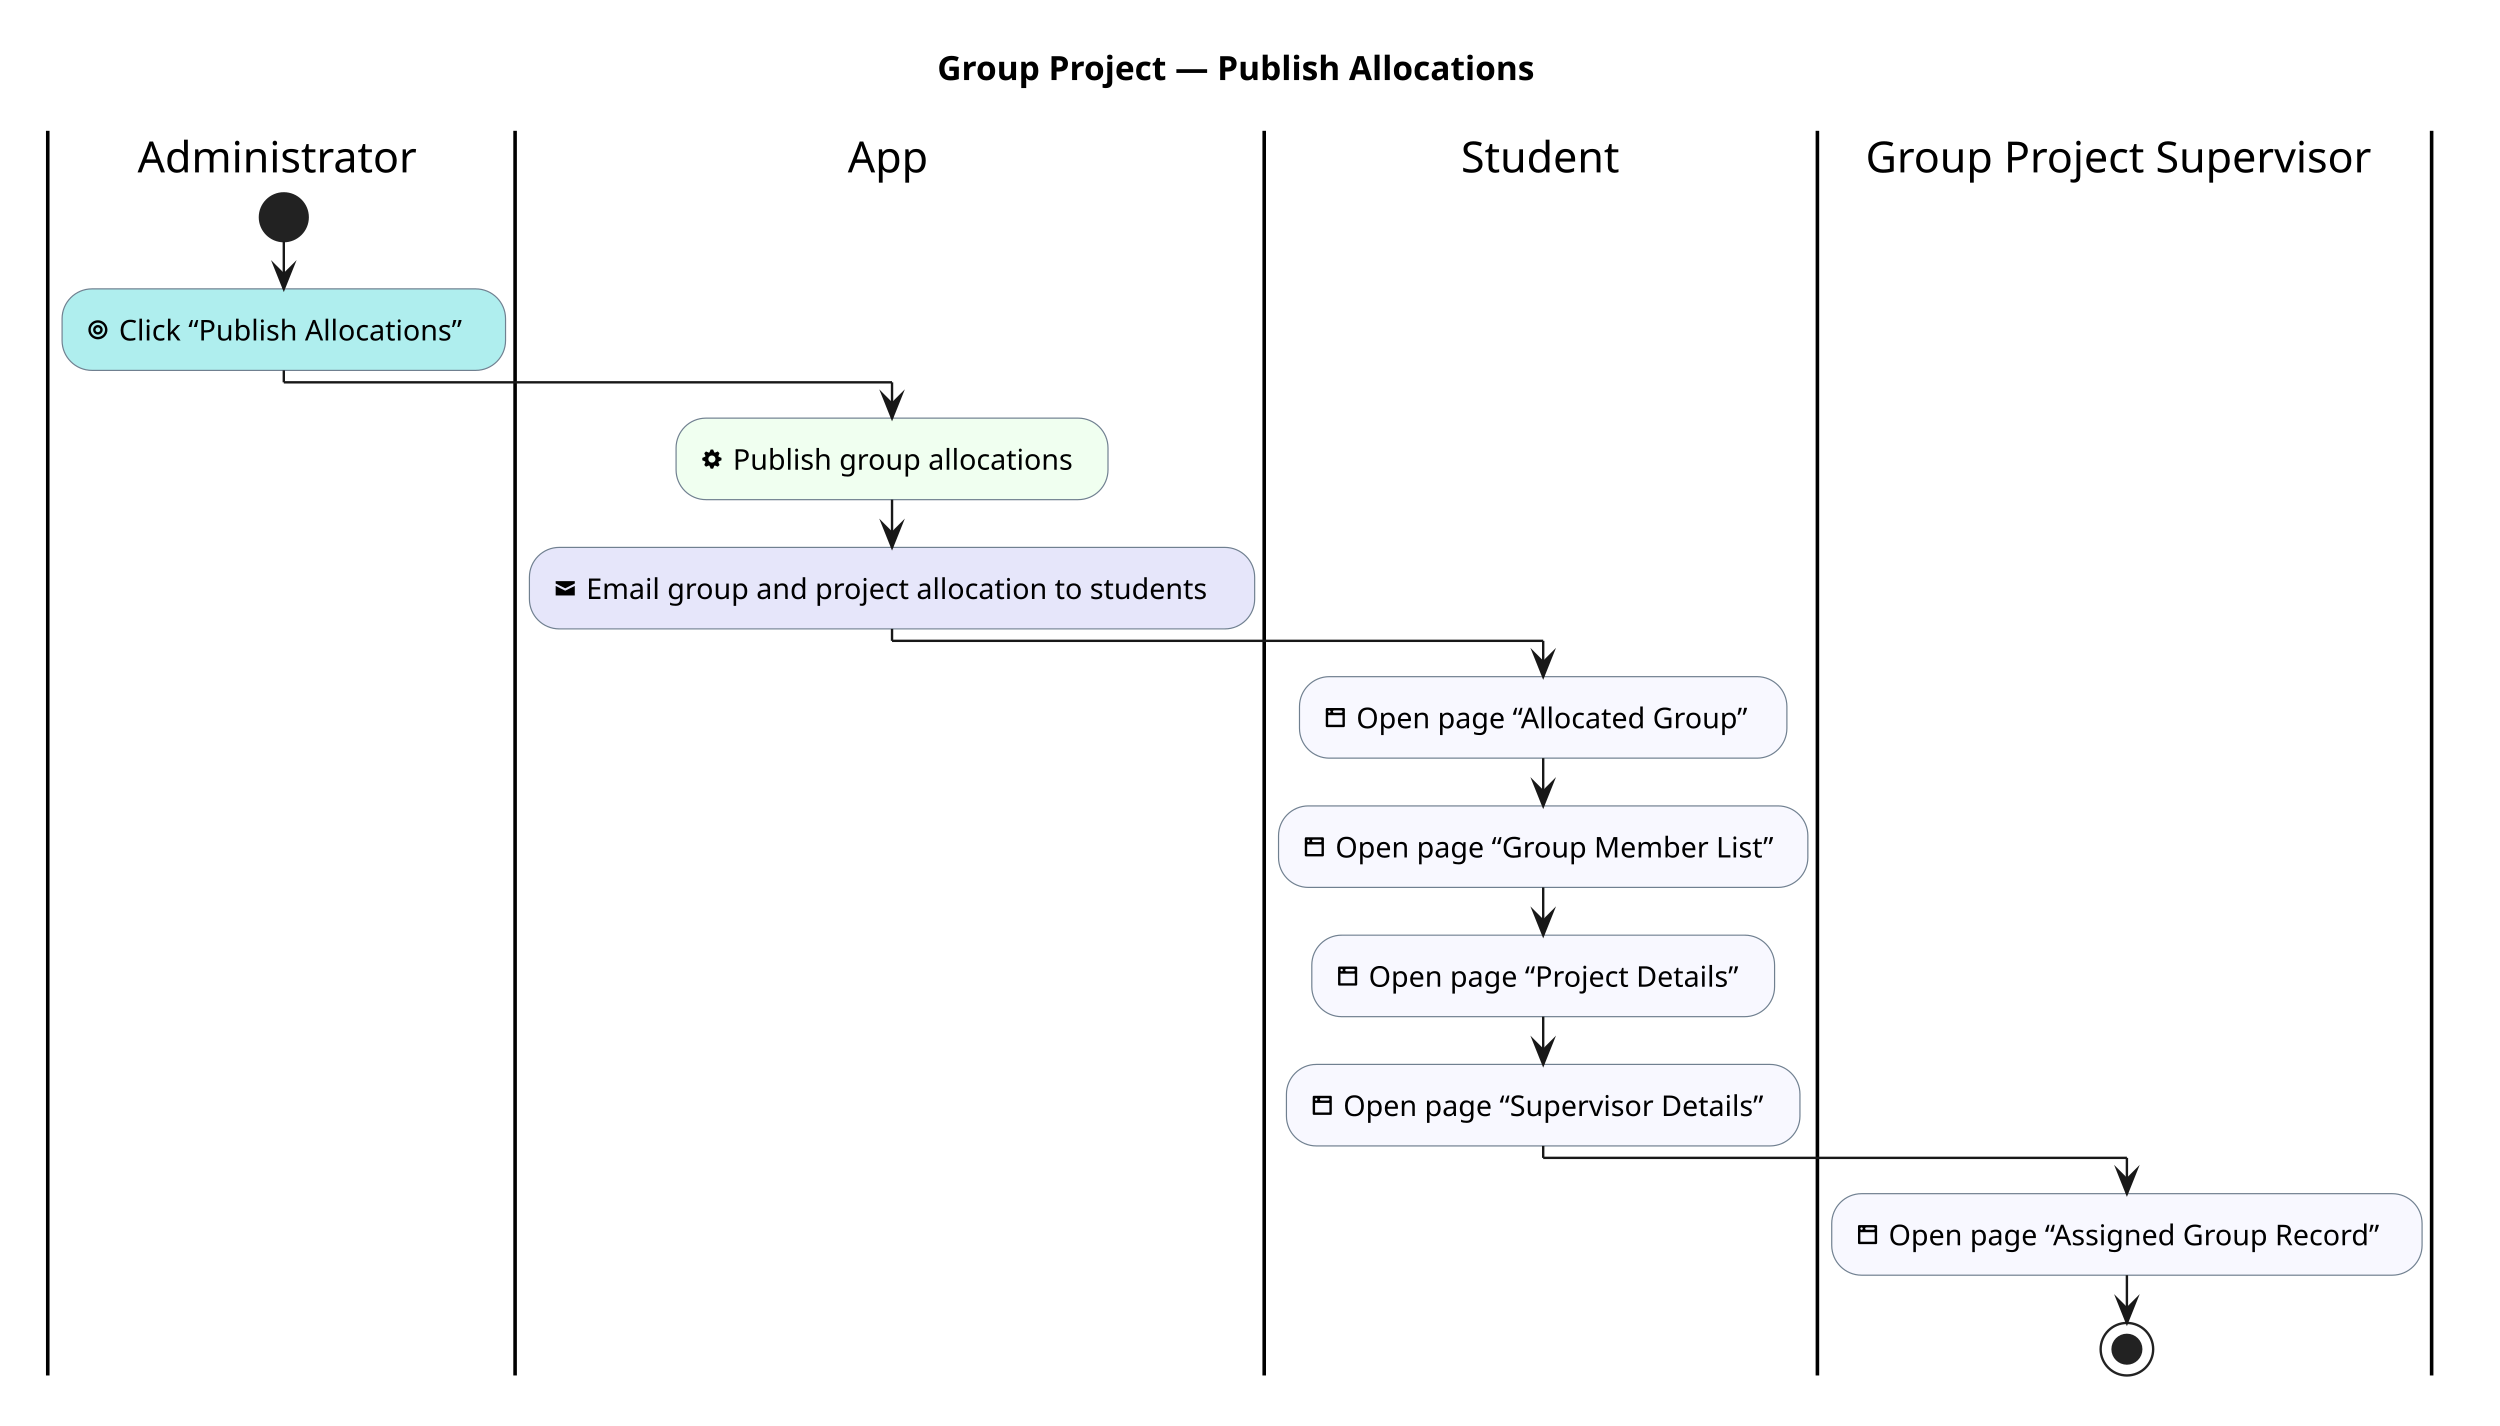
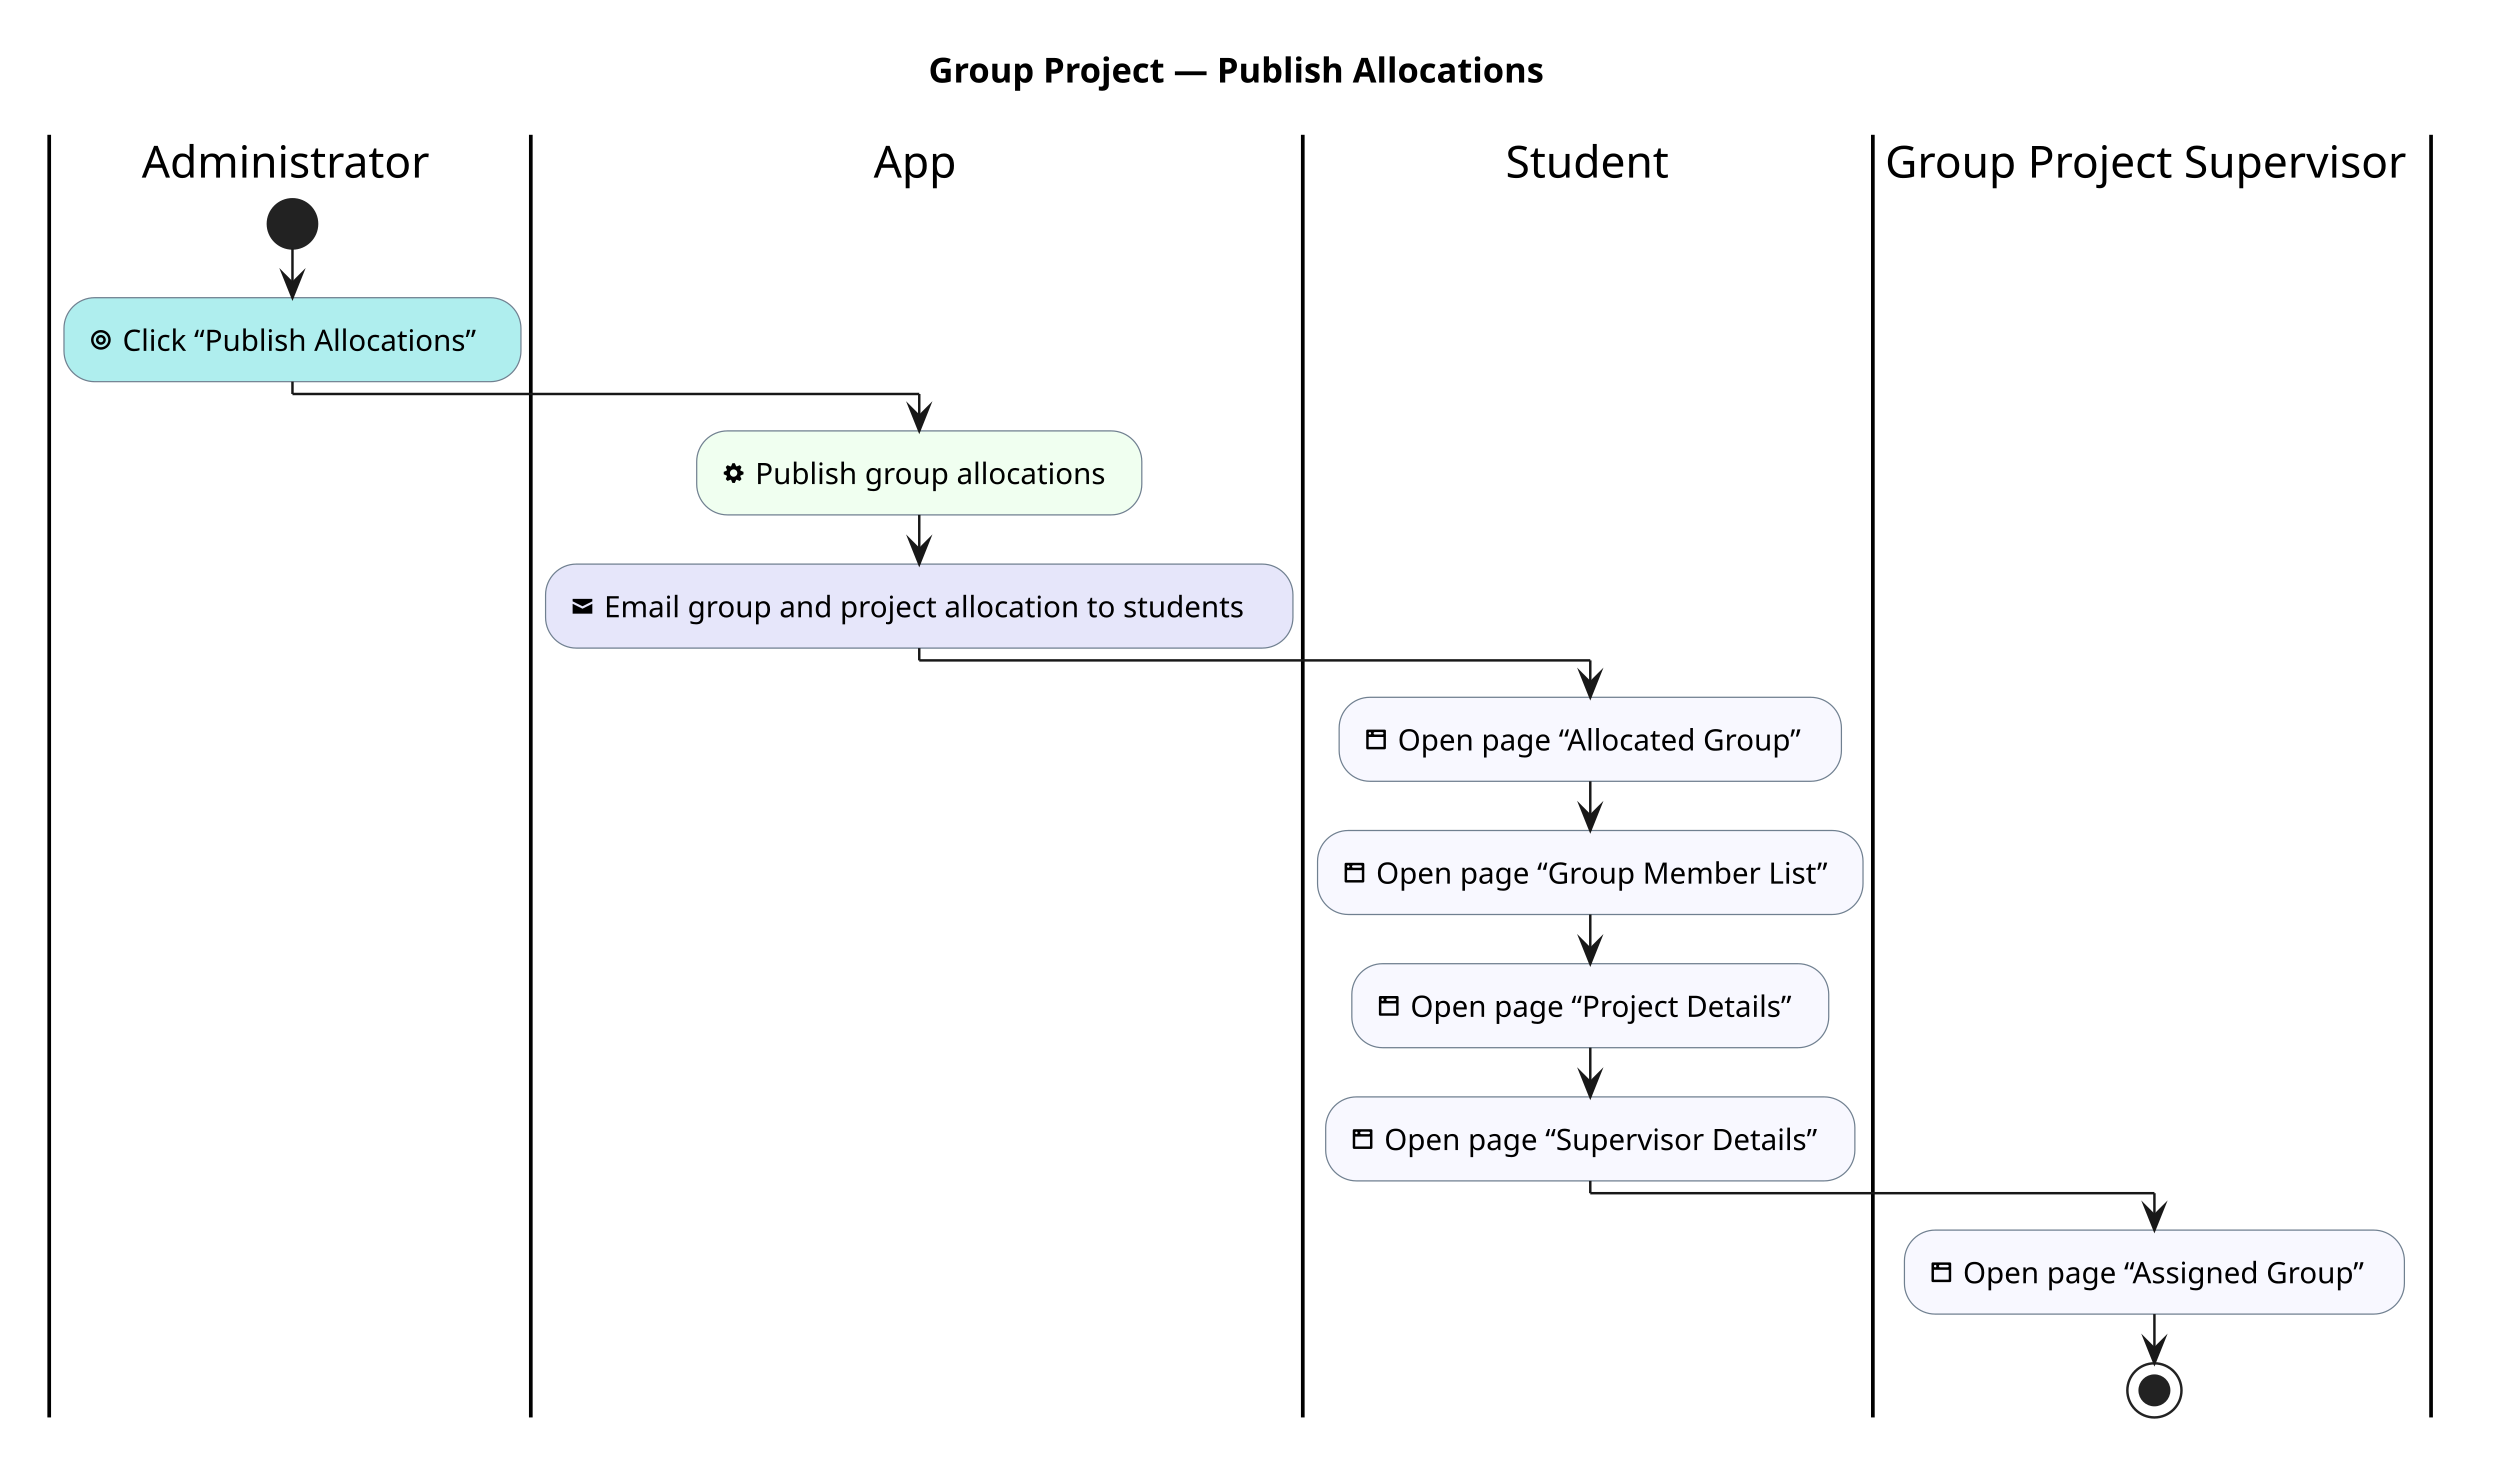
- <svg xmlns="http://www.w3.org/2000/svg" contentStyleType="text/css" data-diagram-type="ACTIVITY" height="597px" preserveAspectRatio="none" style="width:1047px;height:597px;background:#FFFFFF;" version="1.1" viewBox="0 0 1047 597" width="1047px" zoomAndPan="magnify">
+ <svg xmlns="http://www.w3.org/2000/svg" contentStyleType="text/css" data-diagram-type="ACTIVITY" height="597px" preserveAspectRatio="none" style="width:1016px;height:597px;background:#FFFFFF;" version="1.1" viewBox="0 0 1016 597" width="1016px" zoomAndPan="magnify">
  <defs />
  <g>
    <g class="title" data-source-line="2">
-       <text fill="#000000" font-family="sans-serif" font-size="14" font-weight="700" lengthAdjust="spacing" textLength="260.142" x="392.536" y="33.535">Group Project — Publish Allocations</text>
+       <text fill="#000000" font-family="sans-serif" font-size="14" font-weight="700" lengthAdjust="spacing" textLength="260.142" x="377.344" y="33.535">Group Project — Publish Allocations</text>
    </g>
-     <rect fill="none" height="21.199" style="stroke:none;stroke-width:1;" width="1000.213" x="20" y="54.785" />
+     <rect fill="none" height="21.199" style="stroke:none;stroke-width:1;" width="969.829" x="20" y="54.785" />
    <ellipse cx="118.859" cy="90.984" fill="#222222" rx="10" ry="10" style="stroke:#222222;stroke-width:1;" />
    <rect fill="#AFEEEE" height="34.133" rx="12.5" ry="12.5" style="stroke:#708090;stroke-width:0.5;" width="185.719" x="26" y="120.984" />
    <path d="M41,134.117 C38.8,134.117 37,135.917 37,138.117 C37,140.317 38.8,142.117 41,142.117 C43.2,142.117 45,140.317 45,138.117 C45,135.917 43.2,134.117 41,134.117 M41,135.117 C42.66,135.117 44,136.457 44,138.117 C44,139.777 42.66,141.117 41,141.117 C39.34,141.117 38,139.777 38,138.117 C38,136.457 39.34,135.117 41,135.117 M41,136.117 C39.9,136.117 39,137.017 39,138.117 C39,139.217 39.9,140.117 41,140.117 C42.1,140.117 43,139.217 43,138.117 C43,137.017 42.1,136.117 41,136.117 M41,137.117 C41.56,137.117 42,137.557 42,138.117 C42,138.677 41.56,139.117 41,139.117 C40.44,139.117 40,138.677 40,138.117 C40,137.557 40.44,137.117 41,137.117" fill="#000000" />
    <text fill="#000000" font-family="sans-serif" font-size="12" lengthAdjust="spacing" textLength="151.922" x="49.797" y="142.586">Click “Publish Allocations”</text>
    <line style="stroke:#000000;stroke-width:1.5;" x1="20" x2="20" y1="54.785" y2="576.047" />
    <rect fill="#F0FFF0" height="34.133" rx="12.5" ry="12.5" style="stroke:#708090;stroke-width:0.5;" width="180.891" x="283.14" y="175.117" />
    <path d="M297.64,188.25 L297.14,189.44 C297.04,189.47 296.95,189.52 296.86,189.57 L295.67,189.07 L294.95,189.79 L295.45,190.98 C295.4,191.08 295.36,191.16 295.32,191.26 L294.13,191.76 L294.13,192.76 L295.32,193.26 C295.36,193.36 295.4,193.44 295.45,193.54 L294.95,194.73 L295.67,195.45 L296.86,194.95 C296.95,194.99 297.04,195.04 297.14,195.08 L297.64,196.27 L298.64,196.27 L299.14,195.08 C299.23,195.04 299.33,195 299.42,194.95 L300.61,195.45 L301.33,194.73 L300.83,193.54 C300.87,193.45 300.92,193.35 300.96,193.26 L302.15,192.76 L302.15,191.76 L300.96,191.26 C300.93,191.17 300.88,191.07 300.83,190.98 L301.33,189.79 L300.61,189.07 L299.42,189.57 C299.33,189.53 299.23,189.48 299.14,189.44 L298.64,188.25 L297.64,188.25 M298.14,190.75 C298.97,190.75 299.64,191.42 299.64,192.25 C299.64,193.08 298.97,193.75 298.14,193.75 C297.31,193.75 296.64,193.08 296.64,192.25 C296.64,191.42 297.31,190.75 298.14,190.75" fill="#000000" />
    <text fill="#000000" font-family="sans-serif" font-size="12" lengthAdjust="spacing" textLength="147.094" x="306.937" y="196.719">Publish group allocations</text>
    <rect fill="#E6E6FA" height="34.133" rx="12.5" ry="12.5" style="stroke:#708090;stroke-width:0.5;" width="303.732" x="221.719" y="229.25" />
    <path d="M232.719,243.383 L232.719,244.383 L236.719,246.383 L240.719,244.383 L240.719,243.383 L232.719,243.383 M232.719,245.383 L232.719,249.383 L240.719,249.383 L240.719,245.383 L236.719,247.383 L232.719,245.383" fill="#000000" />
    <text fill="#000000" font-family="sans-serif" font-size="12" lengthAdjust="spacing" textLength="269.935" x="245.516" y="250.852">Email group and project allocation to students</text>
    <line style="stroke:#000000;stroke-width:1.5;" x1="215.719" x2="215.719" y1="54.785" y2="576.047" />
    <rect fill="#F8F8FF" height="34.133" rx="12.5" ry="12.5" style="stroke:#708090;stroke-width:0.5;" width="204.123" x="544.229" y="283.383" />
    <path d="M555.568,296.516 A0.5,0.5 0 0 0 555.229,297.016 L555.229,304.016 A0.5,0.5 0 0 0 555.729,304.516 L562.729,304.516 A0.5,0.5 0 0 0 563.229,304.016 L563.229,297.016 A0.5,0.5 0 0 0 562.729,296.516 L555.729,296.516 A0.5,0.5 0 0 0 555.639,296.516 A0.5,0.5 0 0 0 555.578,296.516 M556.729,297.516 C557.009,297.516 557.229,297.736 557.229,298.016 C557.229,298.296 557.009,298.516 556.729,298.516 C556.448,298.516 556.229,298.296 556.229,298.016 C556.229,297.736 556.448,297.516 556.729,297.516 M558.729,297.516 L561.729,297.516 C562.009,297.516 562.229,297.736 562.229,298.016 C562.229,298.296 562.009,298.516 561.729,298.516 L558.729,298.516 C558.448,298.516 558.229,298.296 558.229,298.016 C558.229,297.736 558.448,297.516 558.729,297.516 M556.229,299.516 L562.229,299.516 L562.229,303.516 L556.229,303.516 L556.229,299.516" fill="#000000" />
    <text fill="#000000" font-family="sans-serif" font-size="12" lengthAdjust="spacing" textLength="170.326" x="568.025" y="304.984">Open page “Allocated Group”</text>
    <rect fill="#F8F8FF" height="34.133" rx="12.5" ry="12.5" style="stroke:#708090;stroke-width:0.5;" width="221.678" x="535.451" y="337.516" />
    <path d="M546.791,350.648 A0.5,0.5 0 0 0 546.451,351.148 L546.451,358.148 A0.5,0.5 0 0 0 546.951,358.648 L553.951,358.648 A0.5,0.5 0 0 0 554.451,358.148 L554.451,351.148 A0.5,0.5 0 0 0 553.951,350.648 L546.951,350.648 A0.5,0.5 0 0 0 546.861,350.648 A0.5,0.5 0 0 0 546.801,350.648 M547.951,351.648 C548.231,351.648 548.451,351.868 548.451,352.148 C548.451,352.428 548.231,352.648 547.951,352.648 C547.671,352.648 547.451,352.428 547.451,352.148 C547.451,351.868 547.671,351.648 547.951,351.648 M549.951,351.648 L552.951,351.648 C553.231,351.648 553.451,351.868 553.451,352.148 C553.451,352.428 553.231,352.648 552.951,352.648 L549.951,352.648 C549.671,352.648 549.451,352.428 549.451,352.148 C549.451,351.868 549.671,351.648 549.951,351.648 M547.451,353.648 L553.451,353.648 L553.451,357.648 L547.451,357.648 L547.451,353.648" fill="#000000" />
    <text fill="#000000" font-family="sans-serif" font-size="12" lengthAdjust="spacing" textLength="187.881" x="559.248" y="359.117">Open page “Group Member List”</text>
    <rect fill="#F8F8FF" height="34.133" rx="12.5" ry="12.5" style="stroke:#708090;stroke-width:0.5;" width="193.81" x="549.385" y="391.648" />
    <path d="M560.725,404.781 A0.5,0.5 0 0 0 560.385,405.281 L560.385,412.281 A0.5,0.5 0 0 0 560.885,412.781 L567.885,412.781 A0.5,0.5 0 0 0 568.385,412.281 L568.385,405.281 A0.5,0.5 0 0 0 567.885,404.781 L560.885,404.781 A0.5,0.5 0 0 0 560.795,404.781 A0.5,0.5 0 0 0 560.735,404.781 M561.885,405.781 C562.165,405.781 562.385,406.001 562.385,406.281 C562.385,406.561 562.165,406.781 561.885,406.781 C561.605,406.781 561.385,406.561 561.385,406.281 C561.385,406.001 561.605,405.781 561.885,405.781 M563.885,405.781 L566.885,405.781 C567.165,405.781 567.385,406.001 567.385,406.281 C567.385,406.561 567.165,406.781 566.885,406.781 L563.885,406.781 C563.605,406.781 563.385,406.561 563.385,406.281 C563.385,406.001 563.605,405.781 563.885,405.781 M561.385,407.781 L567.385,407.781 L567.385,411.781 L561.385,411.781 L561.385,407.781" fill="#000000" />
    <text fill="#000000" font-family="sans-serif" font-size="12" lengthAdjust="spacing" textLength="160.014" x="573.182" y="413.25">Open page “Project Details”</text>
    <rect fill="#F8F8FF" height="34.133" rx="12.5" ry="12.5" style="stroke:#708090;stroke-width:0.5;" width="215.062" x="538.759" y="445.781" />
    <path d="M550.099,458.914 A0.5,0.5 0 0 0 549.759,459.414 L549.759,466.414 A0.5,0.5 0 0 0 550.259,466.914 L557.259,466.914 A0.5,0.5 0 0 0 557.759,466.414 L557.759,459.414 A0.5,0.5 0 0 0 557.259,458.914 L550.259,458.914 A0.5,0.5 0 0 0 550.169,458.914 A0.5,0.5 0 0 0 550.109,458.914 M551.259,459.914 C551.539,459.914 551.759,460.134 551.759,460.414 C551.759,460.694 551.539,460.914 551.259,460.914 C550.979,460.914 550.759,460.694 550.759,460.414 C550.759,460.134 550.979,459.914 551.259,459.914 M553.259,459.914 L556.259,459.914 C556.539,459.914 556.759,460.134 556.759,460.414 C556.759,460.694 556.539,460.914 556.259,460.914 L553.259,460.914 C552.979,460.914 552.759,460.694 552.759,460.414 C552.759,460.134 552.979,459.914 553.259,459.914 M550.759,461.914 L556.759,461.914 L556.759,465.914 L550.759,465.914 L550.759,461.914" fill="#000000" />
    <text fill="#000000" font-family="sans-serif" font-size="12" lengthAdjust="spacing" textLength="181.266" x="562.556" y="467.383">Open page “Supervisor Details”</text>
    <line style="stroke:#000000;stroke-width:1.5;" x1="529.451" x2="529.451" y1="54.785" y2="576.047" />
-     <rect fill="#F8F8FF" height="34.133" rx="12.5" ry="12.5" style="stroke:#708090;stroke-width:0.5;" width="247.236" x="767.129" y="499.914" />
-     <path d="M778.469,513.047 A0.5,0.5 0 0 0 778.129,513.547 L778.129,520.547 A0.5,0.5 0 0 0 778.629,521.047 L785.629,521.047 A0.5,0.5 0 0 0 786.129,520.547 L786.129,513.547 A0.5,0.5 0 0 0 785.629,513.047 L778.629,513.047 A0.5,0.5 0 0 0 778.539,513.047 A0.5,0.5 0 0 0 778.479,513.047 M779.629,514.047 C779.909,514.047 780.129,514.267 780.129,514.547 C780.129,514.827 779.909,515.047 779.629,515.047 C779.349,515.047 779.129,514.827 779.129,514.547 C779.129,514.267 779.349,514.047 779.629,514.047 M781.629,514.047 L784.629,514.047 C784.909,514.047 785.129,514.267 785.129,514.547 C785.129,514.827 784.909,515.047 784.629,515.047 L781.629,515.047 C781.349,515.047 781.129,514.827 781.129,514.547 C781.129,514.267 781.349,514.047 781.629,514.047 M779.129,516.047 L785.129,516.047 L785.129,520.047 L779.129,520.047 L779.129,516.047" fill="#000000" />
-     <text fill="#000000" font-family="sans-serif" font-size="12" lengthAdjust="spacing" textLength="213.44" x="790.926" y="521.516">Open page “Assigned Group Record”</text>
-     <ellipse cx="890.747" cy="565.047" fill="none" rx="11" ry="11" style="stroke:#222222;stroke-width:1;" />
-     <ellipse cx="890.747" cy="565.047" fill="#222222" rx="6" ry="6" style="stroke:#222222;stroke-width:1;" />
+     <rect fill="#F8F8FF" height="34.133" rx="12.5" ry="12.5" style="stroke:#708090;stroke-width:0.5;" width="203.185" x="773.962" y="499.914" />
+     <path d="M785.302,513.047 A0.5,0.5 0 0 0 784.962,513.547 L784.962,520.547 A0.5,0.5 0 0 0 785.462,521.047 L792.462,521.047 A0.5,0.5 0 0 0 792.962,520.547 L792.962,513.547 A0.5,0.5 0 0 0 792.462,513.047 L785.462,513.047 A0.5,0.5 0 0 0 785.372,513.047 A0.5,0.5 0 0 0 785.312,513.047 M786.462,514.047 C786.742,514.047 786.962,514.267 786.962,514.547 C786.962,514.827 786.742,515.047 786.462,515.047 C786.182,515.047 785.962,514.827 785.962,514.547 C785.962,514.267 786.182,514.047 786.462,514.047 M788.462,514.047 L791.462,514.047 C791.742,514.047 791.962,514.267 791.962,514.547 C791.962,514.827 791.742,515.047 791.462,515.047 L788.462,515.047 C788.182,515.047 787.962,514.827 787.962,514.547 C787.962,514.267 788.182,514.047 788.462,514.047 M785.962,516.047 L791.962,516.047 L791.962,520.047 L785.962,520.047 L785.962,516.047" fill="#000000" />
+     <text fill="#000000" font-family="sans-serif" font-size="12" lengthAdjust="spacing" textLength="169.389" x="797.759" y="521.516">Open page “Assigned Group”</text>
+     <ellipse cx="875.555" cy="565.047" fill="none" rx="11" ry="11" style="stroke:#222222;stroke-width:1;" />
+     <ellipse cx="875.555" cy="565.047" fill="#222222" rx="6" ry="6" style="stroke:#222222;stroke-width:1;" />
    <line style="stroke:#000000;stroke-width:1.5;" x1="761.129" x2="761.129" y1="54.785" y2="576.047" />
-     <line style="stroke:#000000;stroke-width:1.5;" x1="1018.365" x2="1018.365" y1="54.785" y2="576.047" />
+     <line style="stroke:#000000;stroke-width:1.5;" x1="987.981" x2="987.981" y1="54.785" y2="576.047" />
    <line style="stroke:#181818;stroke-width:1;" x1="118.859" x2="118.859" y1="100.984" y2="120.984" />
    <polygon fill="#181818" points="114.859,110.984,118.859,120.984,122.859,110.984,118.859,114.984" style="stroke:#181818;stroke-width:1;stroke-linejoin:miter;stroke-miterlimit:10;" />
    <line style="stroke:#181818;stroke-width:1;" x1="373.585" x2="373.585" y1="209.25" y2="229.25" />
    <polygon fill="#181818" points="369.585,219.25,373.585,229.25,377.585,219.25,373.585,223.25" style="stroke:#181818;stroke-width:1;stroke-linejoin:miter;stroke-miterlimit:10;" />
    <line style="stroke:#181818;stroke-width:1;" x1="646.29" x2="646.29" y1="317.516" y2="337.516" />
    <polygon fill="#181818" points="642.29,327.516,646.29,337.516,650.29,327.516,646.29,331.516" style="stroke:#181818;stroke-width:1;stroke-linejoin:miter;stroke-miterlimit:10;" />
    <line style="stroke:#181818;stroke-width:1;" x1="646.29" x2="646.29" y1="371.648" y2="391.648" />
    <polygon fill="#181818" points="642.29,381.648,646.29,391.648,650.29,381.648,646.29,385.648" style="stroke:#181818;stroke-width:1;stroke-linejoin:miter;stroke-miterlimit:10;" />
    <line style="stroke:#181818;stroke-width:1;" x1="646.29" x2="646.29" y1="425.781" y2="445.781" />
    <polygon fill="#181818" points="642.29,435.781,646.29,445.781,650.29,435.781,646.29,439.781" style="stroke:#181818;stroke-width:1;stroke-linejoin:miter;stroke-miterlimit:10;" />
-     <line style="stroke:#181818;stroke-width:1;" x1="890.747" x2="890.747" y1="534.047" y2="554.047" />
-     <polygon fill="#181818" points="886.747,544.047,890.747,554.047,894.747,544.047,890.747,548.047" style="stroke:#181818;stroke-width:1;stroke-linejoin:miter;stroke-miterlimit:10;" />
+     <line style="stroke:#181818;stroke-width:1;" x1="875.555" x2="875.555" y1="534.047" y2="554.047" />
+     <polygon fill="#181818" points="871.555,544.047,875.555,554.047,879.555,544.047,875.555,548.047" style="stroke:#181818;stroke-width:1;stroke-linejoin:miter;stroke-miterlimit:10;" />
    <line style="stroke:#181818;stroke-width:1;" x1="118.859" x2="118.859" y1="155.117" y2="160.117" />
    <line style="stroke:#181818;stroke-width:1;" x1="118.859" x2="373.585" y1="160.117" y2="160.117" />
    <line style="stroke:#181818;stroke-width:1;" x1="373.585" x2="373.585" y1="160.117" y2="175.117" />
    <polygon fill="#181818" points="369.585,165.117,373.585,175.117,377.585,165.117,373.585,169.117" style="stroke:#181818;stroke-width:1;stroke-linejoin:miter;stroke-miterlimit:10;" />
    <line style="stroke:#181818;stroke-width:1;" x1="373.585" x2="373.585" y1="263.383" y2="268.383" />
    <line style="stroke:#181818;stroke-width:1;" x1="373.585" x2="646.29" y1="268.383" y2="268.383" />
    <line style="stroke:#181818;stroke-width:1;" x1="646.29" x2="646.29" y1="268.383" y2="283.383" />
    <polygon fill="#181818" points="642.29,273.383,646.29,283.383,650.29,273.383,646.29,277.383" style="stroke:#181818;stroke-width:1;stroke-linejoin:miter;stroke-miterlimit:10;" />
    <line style="stroke:#181818;stroke-width:1;" x1="646.29" x2="646.29" y1="479.914" y2="484.914" />
-     <line style="stroke:#181818;stroke-width:1;" x1="646.29" x2="890.747" y1="484.914" y2="484.914" />
-     <line style="stroke:#181818;stroke-width:1;" x1="890.747" x2="890.747" y1="484.914" y2="499.914" />
-     <polygon fill="#181818" points="886.747,489.914,890.747,499.914,894.747,489.914,890.747,493.914" style="stroke:#181818;stroke-width:1;stroke-linejoin:miter;stroke-miterlimit:10;" />
+     <line style="stroke:#181818;stroke-width:1;" x1="646.29" x2="875.555" y1="484.914" y2="484.914" />
+     <line style="stroke:#181818;stroke-width:1;" x1="875.555" x2="875.555" y1="484.914" y2="499.914" />
+     <polygon fill="#181818" points="871.555,489.914,875.555,499.914,879.555,489.914,875.555,493.914" style="stroke:#181818;stroke-width:1;stroke-linejoin:miter;stroke-miterlimit:10;" />
    <text fill="#000000" font-family="sans-serif" font-size="18" lengthAdjust="spacing" textLength="120.498" x="57.61" y="72.188">Administrator</text>
    <text fill="#000000" font-family="sans-serif" font-size="18" lengthAdjust="spacing" textLength="35.077" x="355.046" y="72.188">App</text>
    <text fill="#000000" font-family="sans-serif" font-size="18" lengthAdjust="spacing" textLength="66.858" x="611.861" y="72.188">Student</text>
-     <text fill="#000000" font-family="sans-serif" font-size="18" lengthAdjust="spacing" textLength="216.852" x="781.321" y="72.188">Group Project Supervisor</text>
+     <text fill="#000000" font-family="sans-serif" font-size="18" lengthAdjust="spacing" textLength="216.852" x="766.129" y="72.188">Group Project Supervisor</text>
  </g>
</svg>
